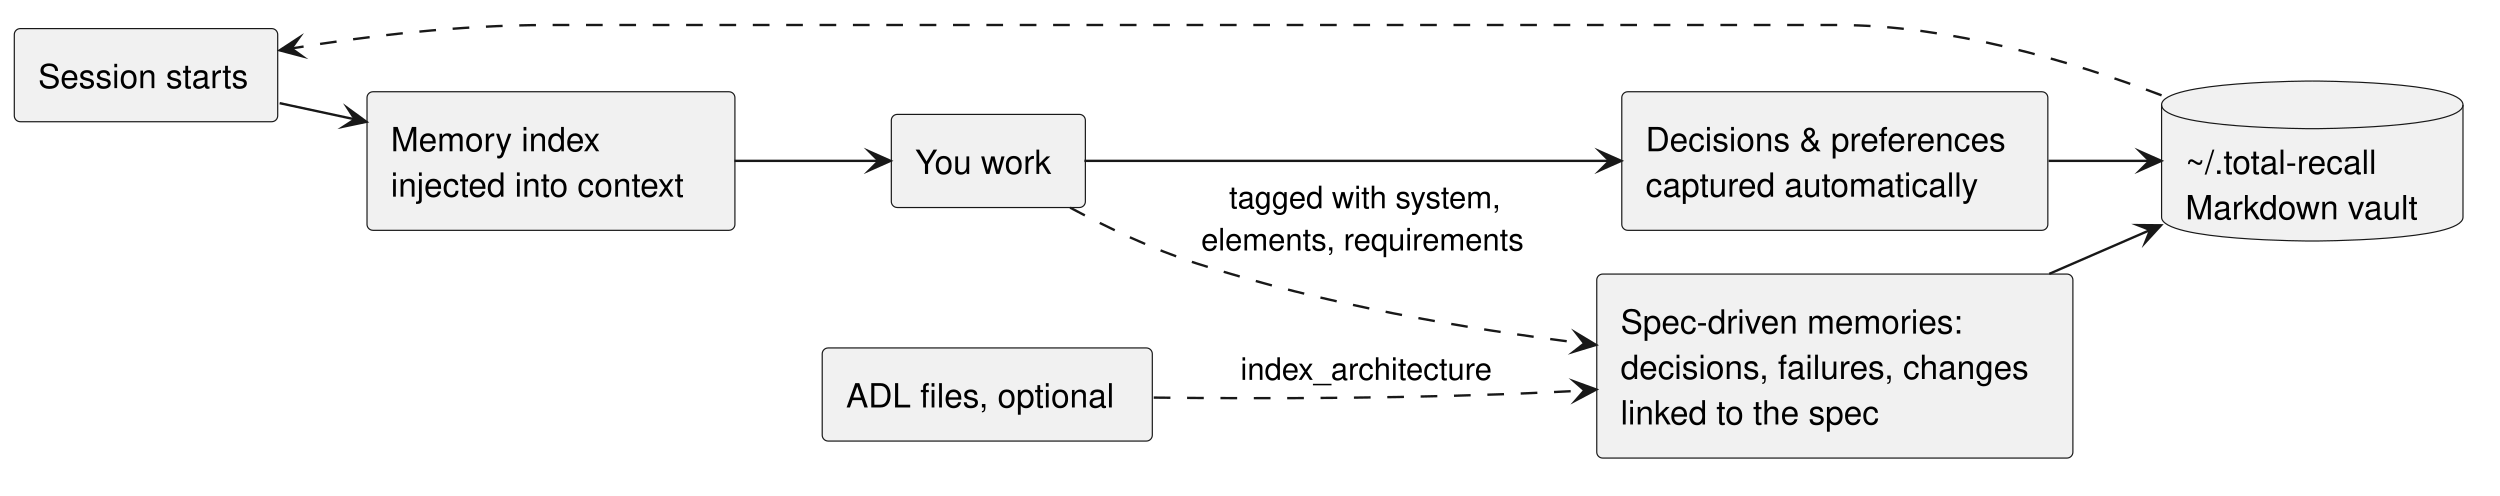
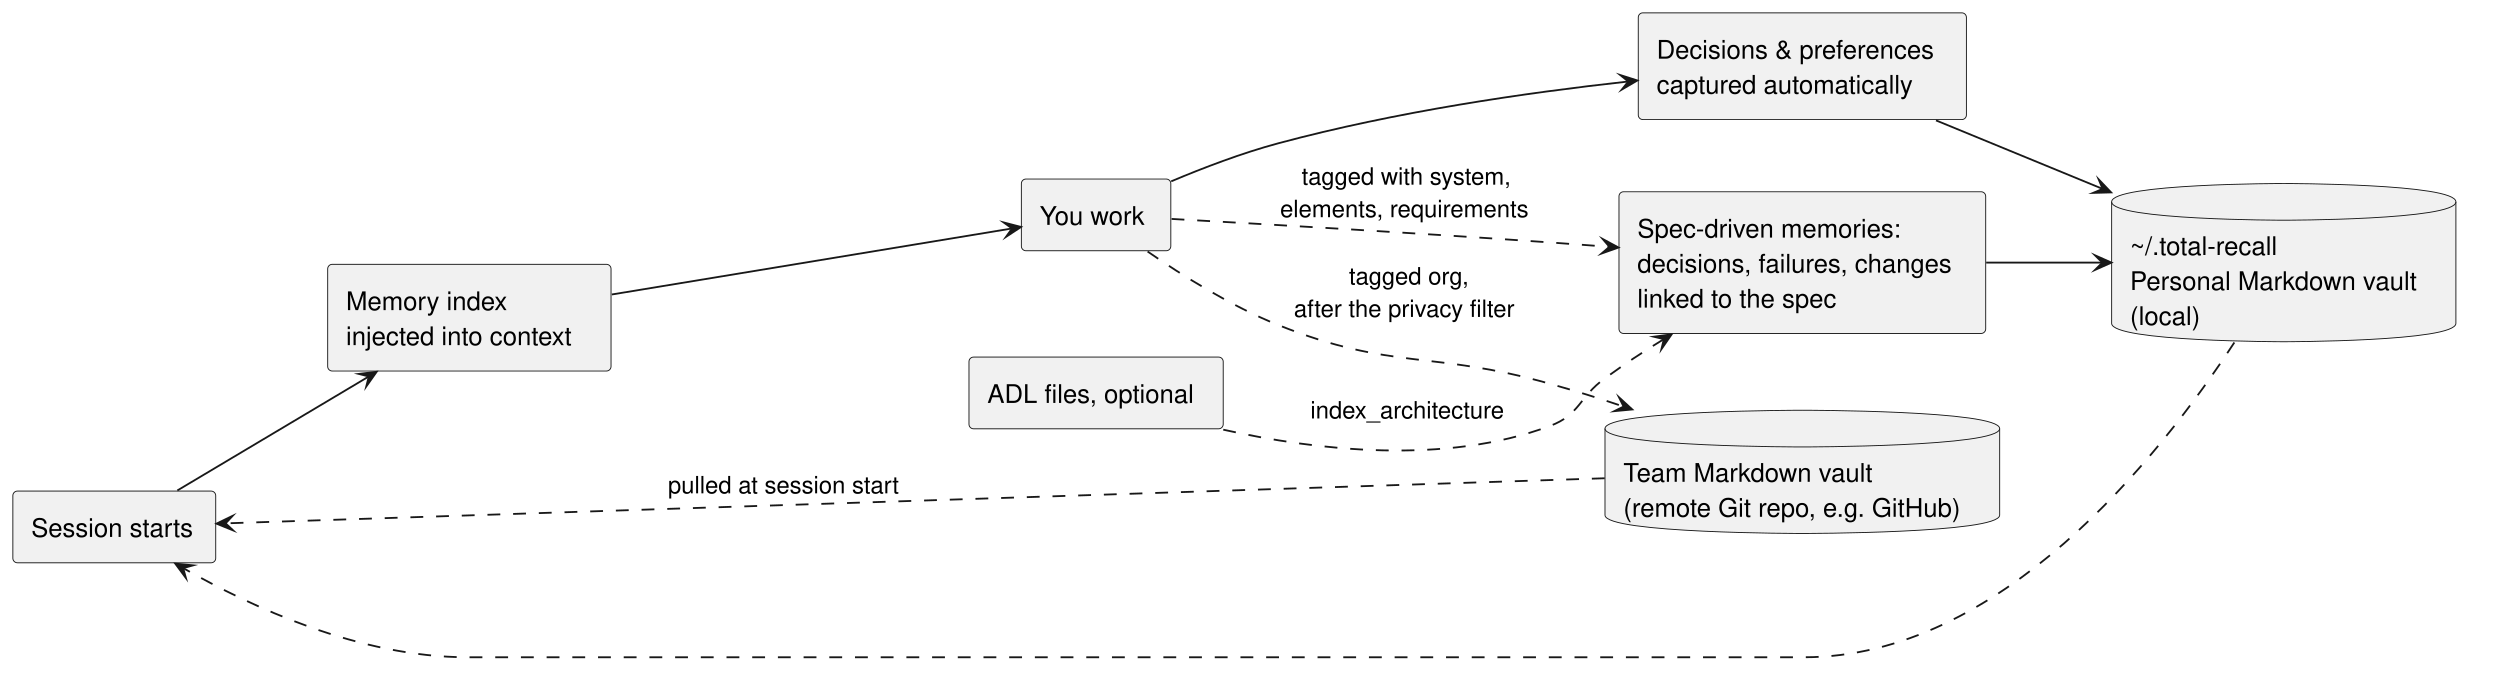
- <svg xmlns="http://www.w3.org/2000/svg" version="1.1" data-diagram-type="DESCRIPTION" style="width:1049px;height:208px;background:#FFFFFF;" width="1049px" height="208px" viewBox="0 0 1049 208" zoomAndPan="magnify" preserveAspectRatio="none" contentStyleType="text/css">
+ <svg xmlns="http://www.w3.org/2000/svg" version="1.1" data-diagram-type="DESCRIPTION" style="width:1362px;height:373px;background:#FFFFFF;" width="1362px" height="373px" viewBox="0 0 1362 373" zoomAndPan="magnify" preserveAspectRatio="none" contentStyleType="text/css">
  <defs />
  <g font-family="sans-serif" lengthAdjust="spacing">
-     <g class="entity" data-qualified-name="A" id="ent0001" data-source-line="6">
-       <rect x="6" y="12" width="110.524" height="39.068" fill="#F1F1F1" style="stroke:#181818;stroke-width:0.5;" rx="2.5" ry="2.5" />
-       <text x="16" y="36.966" fill="#000" font-size="14" textLength="90.524" font-family="Helvetica">Session starts</text>
+     <g class="entity" data-qualified-name="A" id="ent0001" data-source-line="5">
+       <rect x="7" y="267.54" width="110.524" height="39.068" fill="#F1F1F1" style="stroke:#181818;stroke-width:0.5;" rx="2.5" ry="2.5" />
+       <text x="17" y="292.506" fill="#000" font-size="14" textLength="90.524" font-family="Helvetica">Session starts</text>
    </g>
-     <g class="entity" data-qualified-name="B" id="ent0002" data-source-line="7">
-       <rect x="154" y="38.5" width="154.371" height="58.136" fill="#F1F1F1" style="stroke:#181818;stroke-width:0.5;" rx="2.5" ry="2.5" />
-       <text x="164" y="63.466" fill="#000" font-size="14" textLength="94.892" font-family="Helvetica">Memory index</text>
-       <text x="164" y="82.534" fill="#000" font-size="14" textLength="134.371" font-family="Helvetica">injected into context</text>
+     <g class="entity" data-qualified-name="B" id="ent0002" data-source-line="6">
+       <rect x="178.52" y="144" width="154.371" height="58.136" fill="#F1F1F1" style="stroke:#181818;stroke-width:0.5;" rx="2.5" ry="2.5" />
+       <text x="188.52" y="168.966" fill="#000" font-size="14" textLength="94.892" font-family="Helvetica">Memory index</text>
+       <text x="188.52" y="188.034" fill="#000" font-size="14" textLength="134.371" font-family="Helvetica">injected into context</text>
    </g>
-     <g class="entity" data-qualified-name="C" id="ent0003" data-source-line="8">
-       <rect x="374" y="48" width="81.418" height="39.068" fill="#F1F1F1" style="stroke:#181818;stroke-width:0.5;" rx="2.5" ry="2.5" />
-       <text x="384" y="72.966" fill="#000" font-size="14" textLength="61.418" font-family="Helvetica">You work</text>
+     <g class="entity" data-qualified-name="C" id="ent0003" data-source-line="7">
+       <rect x="556.44" y="97.54" width="81.418" height="39.068" fill="#F1F1F1" style="stroke:#181818;stroke-width:0.5;" rx="2.5" ry="2.5" />
+       <text x="566.44" y="122.506" fill="#000" font-size="14" textLength="61.418" font-family="Helvetica">You work</text>
    </g>
-     <g class="entity" data-qualified-name="D" id="ent0004" data-source-line="9">
-       <rect x="680.5" y="38.5" width="178.773" height="58.136" fill="#F1F1F1" style="stroke:#181818;stroke-width:0.5;" rx="2.5" ry="2.5" />
-       <text x="690.5" y="63.466" fill="#000" font-size="14" textLength="158.773" font-family="Helvetica">Decisions &amp; preferences</text>
-       <text x="690.5" y="82.534" fill="#000" font-size="14" textLength="151.395" font-family="Helvetica">captured automatically</text>
+     <g class="entity" data-qualified-name="D" id="ent0004" data-source-line="8">
+       <rect x="892.53" y="7" width="178.773" height="58.136" fill="#F1F1F1" style="stroke:#181818;stroke-width:0.5;" rx="2.5" ry="2.5" />
+       <text x="902.53" y="31.966" fill="#000" font-size="14" textLength="158.773" font-family="Helvetica">Decisions &amp; preferences</text>
+       <text x="902.53" y="51.034" fill="#000" font-size="14" textLength="151.395" font-family="Helvetica">captured automatically</text>
    </g>
-     <g class="entity" data-qualified-name="E" id="ent0005" data-source-line="10">
-       <path d="M907,44 C907,34 970.235,34 970.235,34 C970.235,34 1033.47,34 1033.47,44 L1033.47,91.136 C1033.47,101.136 970.235,101.136 970.235,101.136 C970.235,101.136 907,101.136 907,91.136 L907,44" style="stroke:#181818;stroke-width:0.5;" fill="#F1F1F1" />
-       <path d="M907,44 C907,54 970.235,54 970.235,54 C970.235,54 1033.47,54 1033.47,44" style="stroke:#181818;stroke-width:0.5;" fill="none" />
-       <text x="917" y="72.966" fill="#000" font-size="14" textLength="86.996" font-family="Helvetica">~/.total-recall</text>
-       <text x="917" y="92.034" fill="#000" font-size="14" textLength="106.47" font-family="Helvetica">Markdown vault</text>
+     <g class="entity" data-qualified-name="E" id="ent0005" data-source-line="9">
+       <path d="M1150.42,109.97 C1150.42,99.97 1244.196,99.97 1244.196,99.97 C1244.196,99.97 1337.971,99.97 1337.971,109.97 L1337.971,176.174 C1337.971,186.174 1244.196,186.174 1244.196,186.174 C1244.196,186.174 1150.42,186.174 1150.42,176.174 L1150.42,109.97" style="stroke:#181818;stroke-width:0.5;" fill="#F1F1F1" />
+       <path d="M1150.42,109.97 C1150.42,119.97 1244.196,119.97 1244.196,119.97 C1244.196,119.97 1337.971,119.97 1337.971,109.97" style="stroke:#181818;stroke-width:0.5;" fill="none" />
+       <text x="1160.42" y="138.936" fill="#000" font-size="14" textLength="86.996" font-family="Helvetica">~/.total-recall</text>
+       <text x="1160.42" y="158.004" fill="#000" font-size="14" textLength="167.551" font-family="Helvetica">Personal Markdown vault</text>
+       <text x="1160.42" y="177.072" fill="#000" font-size="14" textLength="38.668" font-family="Helvetica">(local)</text>
    </g>
-     <g class="entity" data-qualified-name="G" id="ent0006" data-source-line="11">
-       <rect x="670" y="115" width="199.787" height="77.204" fill="#F1F1F1" style="stroke:#181818;stroke-width:0.5;" rx="2.5" ry="2.5" />
-       <text x="680" y="139.966" fill="#000" font-size="14" textLength="151.017" font-family="Helvetica">Spec-driven memories:</text>
-       <text x="680" y="159.034" fill="#000" font-size="14" textLength="179.787" font-family="Helvetica">decisions, failures, changes</text>
-       <text x="680" y="178.102" fill="#000" font-size="14" textLength="115.836" font-family="Helvetica">linked to the spec</text>
+     <g class="entity" data-qualified-name="R" id="ent0006" data-source-line="10">
+       <path d="M874.4,233.5 C874.4,223.5 981.91,223.5 981.91,223.5 C981.91,223.5 1089.419,223.5 1089.419,233.5 L1089.419,280.636 C1089.419,290.636 981.91,290.636 981.91,290.636 C981.91,290.636 874.4,290.636 874.4,280.636 L874.4,233.5" style="stroke:#181818;stroke-width:0.5;" fill="#F1F1F1" />
+       <path d="M874.4,233.5 C874.4,243.5 981.91,243.5 981.91,243.5 C981.91,243.5 1089.419,243.5 1089.419,233.5" style="stroke:#181818;stroke-width:0.5;" fill="none" />
+       <text x="884.4" y="262.466" fill="#000" font-size="14" textLength="146.733" font-family="Helvetica">Team Markdown vault</text>
+       <text x="884.4" y="281.534" fill="#000" font-size="14" textLength="195.019" font-family="Helvetica">(remote Git repo, e.g. GitHub)</text>
    </g>
-     <g class="entity" data-qualified-name="Hh" id="ent0007" data-source-line="12">
-       <rect x="345" y="146" width="138.51" height="39.068" fill="#F1F1F1" style="stroke:#181818;stroke-width:0.5;" rx="2.5" ry="2.5" />
-       <text x="355" y="170.966" fill="#000" font-size="14" textLength="118.51" font-family="Helvetica">ADL files, optional</text>
+     <g class="entity" data-qualified-name="G" id="ent0007" data-source-line="11">
+       <rect x="882.02" y="104.47" width="199.787" height="77.204" fill="#F1F1F1" style="stroke:#181818;stroke-width:0.5;" rx="2.5" ry="2.5" />
+       <text x="892.02" y="129.436" fill="#000" font-size="14" textLength="151.017" font-family="Helvetica">Spec-driven memories:</text>
+       <text x="892.02" y="148.504" fill="#000" font-size="14" textLength="179.787" font-family="Helvetica">decisions, failures, changes</text>
+       <text x="892.02" y="167.572" fill="#000" font-size="14" textLength="115.836" font-family="Helvetica">linked to the spec</text>
    </g>
-     <g class="link" data-entity-1="ent0001" data-entity-2="ent0002" id="lnk8" data-link-type="dependency">
-       <polygon points="153.748,51.111,145.789,45.31,148.859,50.061,144.108,53.131,153.748,51.111" fill="#181818" style="stroke:#181818;stroke-width:1;stroke-linejoin:miter;stroke-miterlimit:10;" />
-       <path d="M117.346,43.288 C128.986,45.789 136.587,47.423 148.859,50.061" style="stroke:#181818;stroke-width:1;" fill="none" />
+     <g class="entity" data-qualified-name="Hh" id="ent0008" data-source-line="12">
+       <rect x="527.9" y="194.54" width="138.51" height="39.068" fill="#F1F1F1" style="stroke:#181818;stroke-width:0.5;" rx="2.5" ry="2.5" />
+       <text x="537.9" y="219.506" fill="#000" font-size="14" textLength="118.51" font-family="Helvetica">ADL files, optional</text>
    </g>
-     <g class="link" data-entity-1="ent0002" data-entity-2="ent0003" id="lnk9" data-link-type="dependency">
-       <polygon points="373.652,67.5,364.652,63.5,368.652,67.5,364.652,71.5,373.652,67.5" fill="#181818" style="stroke:#181818;stroke-width:1;stroke-linejoin:miter;stroke-miterlimit:10;" />
-       <path d="M308.183,67.5 C330.69,67.5 349.424,67.5 368.652,67.5" style="stroke:#181818;stroke-width:1;" fill="none" />
+     <g class="link" data-entity-1="ent0001" data-entity-2="ent0002" id="lnk9" data-source-line="13" data-link-type="dependency">
+       <path d="M96.61,267.21 C126.61,249.35 166.784,225.428 200.924,205.098" style="stroke:#181818;stroke-width:1;" fill="none" id="A-to-B" />
+       <polygon points="205.22,202.54,195.441,203.708,200.924,205.098,199.534,210.582,205.22,202.54" fill="#181818" style="stroke:#181818;stroke-width:1;stroke-linejoin:miter;stroke-miterlimit:10;" />
    </g>
-     <g class="link" data-entity-1="ent0003" data-entity-2="ent0004" id="lnk10" data-link-type="dependency">
-       <polygon points="680.248,67.5,671.248,63.5,675.248,67.5,671.248,71.5,680.248,67.5" fill="#181818" style="stroke:#181818;stroke-width:1;stroke-linejoin:miter;stroke-miterlimit:10;" />
-       <path d="M455.022,67.5 C509.162,67.5 602.906,67.5 675.248,67.5" style="stroke:#181818;stroke-width:1;" fill="none" />
+     <g class="link" data-entity-1="ent0002" data-entity-2="ent0003" id="lnk10" data-source-line="14" data-link-type="dependency">
+       <path d="M333.31,160.43 C402.53,149.01 496.747,133.474 551.347,124.464" style="stroke:#181818;stroke-width:1;" fill="none" id="B-to-C" />
+       <polygon points="556.28,123.65,546.749,121.169,551.347,124.464,548.051,129.062,556.28,123.65" fill="#181818" style="stroke:#181818;stroke-width:1;stroke-linejoin:miter;stroke-miterlimit:10;" />
    </g>
-     <g class="link" data-entity-1="ent0004" data-entity-2="ent0005" id="lnk11" data-link-type="dependency">
-       <polygon points="906.867,67.5,897.867,63.5,901.867,67.5,897.867,71.5,906.867,67.5" fill="#181818" style="stroke:#181818;stroke-width:1;stroke-linejoin:miter;stroke-miterlimit:10;" />
-       <path d="M859.576,67.5 C875.536,67.5 886.861,67.5 901.867,67.5" style="stroke:#181818;stroke-width:1;" fill="none" />
+     <g class="link" data-entity-1="ent0003" data-entity-2="ent0004" id="lnk11" data-source-line="15" data-link-type="dependency">
+       <path d="M638.07,98.79 C655.64,91.38 676.73,83.35 696.4,78.07 C760.78,60.79 830.42,50.659 887.08,44.399" style="stroke:#181818;stroke-width:1;" fill="none" id="C-to-D" />
+       <polygon points="892.05,43.85,882.665,40.863,887.08,44.399,883.544,48.814,892.05,43.85" fill="#181818" style="stroke:#181818;stroke-width:1;stroke-linejoin:miter;stroke-miterlimit:10;" />
    </g>
-     <g class="link" data-entity-1="ent0005" data-entity-2="ent0001" id="lnk12" data-link-type="dependency">
-       <polygon points="117.355,21.123,126.879,23.63,122.29,20.322,125.598,15.733,117.355,21.123" fill="#181818" style="stroke:#181818;stroke-width:1;stroke-linejoin:miter;stroke-miterlimit:10;" />
-       <path d="M906.997,40.002 C868.609,25.426 817.86,10.5 771,10.5 C230,10.5 230,10.5 230,10.5 C192.193,10.5 154.892,15.031 122.29,20.322" style="stroke:#181818;stroke-width:1;stroke-dasharray:7,7;" fill="none" />
+     <g class="link" data-entity-1="ent0004" data-entity-2="ent0005" id="lnk12" data-source-line="16" data-link-type="dependency">
+       <path d="M1054.73,65.59 C1084.22,77.72 1114.126,90.008 1145.516,102.918" style="stroke:#181818;stroke-width:1;" fill="none" id="D-to-E" />
+       <polygon points="1150.14,104.82,1143.338,97.697,1145.516,102.918,1140.295,105.096,1150.14,104.82" fill="#181818" style="stroke:#181818;stroke-width:1;stroke-linejoin:miter;stroke-miterlimit:10;" />
    </g>
-     <g class="link" data-entity-1="ent0003" data-entity-2="ent0006" id="lnk13" data-link-type="dependency">
-       <polygon points="669.689,144.72,661.248,139.645,664.727,144.106,660.267,147.585,669.689,144.72" fill="#181818" style="stroke:#181818;stroke-width:1;stroke-linejoin:miter;stroke-miterlimit:10;" />
-       <path d="M449.014,87.121 C464.652,95.493 483.796,104.659 502,110.5 C556.095,127.858 613.739,137.8 664.727,144.106" style="stroke:#181818;stroke-width:1;stroke-dasharray:7,7;" fill="none" />
-       <text x="515.72" y="87.397" fill="#000" font-size="13" textLength="123.11" font-family="Helvetica">tagged with system,</text>
-       <text x="504" y="105.103" fill="#000" font-size="13" textLength="146.549" font-family="Helvetica">elements, requirements</text>
+     <g class="link" data-entity-1="ent0005" data-entity-2="ent0001" id="lnk13" data-source-line="17" data-link-type="dependency">
+       <path d="M1217.27,186.58 C1176.14,249.4 1089.59,358.07 982.91,358.07 C254.71,358.07 254.71,358.07 254.71,358.07 C195.69,358.07 136.808,330.508 99.808,309.508" style="stroke:#181818;stroke-width:1;stroke-dasharray:7,7;" fill="none" id="E-to-A" />
+       <polygon points="95.46,307.04,101.313,314.961,99.808,309.508,105.262,308.004,95.46,307.04" fill="#181818" style="stroke:#181818;stroke-width:1;stroke-linejoin:miter;stroke-miterlimit:10;" />
    </g>
-     <g class="link" data-entity-1="ent0006" data-entity-2="ent0005" id="lnk14" data-link-type="dependency">
-       <polygon points="906.767,94.531,896.918,94.447,902.18,96.523,900.105,101.785,906.767,94.531" fill="#181818" style="stroke:#181818;stroke-width:1;stroke-linejoin:miter;stroke-miterlimit:10;" />
-       <path d="M859.864,114.902 C875.697,108.026 887.292,102.989 902.18,96.523" style="stroke:#181818;stroke-width:1;" fill="none" />
+     <g class="link" data-entity-1="ent0003" data-entity-2="ent0007" id="lnk14" data-source-line="18" data-link-type="dependency">
+       <path d="M638.26,119.27 C687.01,122 771.77,126.93 844.4,132.07 C856.5,132.93 864.205,133.496 876.785,134.466" style="stroke:#181818;stroke-width:1;stroke-dasharray:7,7;" fill="none" id="C-to-G" />
+       <polygon points="881.77,134.85,873.104,130.17,876.785,134.466,872.489,138.146,881.77,134.85" fill="#181818" style="stroke:#181818;stroke-width:1;stroke-linejoin:miter;stroke-miterlimit:10;" />
+       <text x="709.12" y="100.607" fill="#000" font-size="13" textLength="123.11" font-family="Helvetica">tagged with system,</text>
+       <text x="697.4" y="118.313" fill="#000" font-size="13" textLength="146.549" font-family="Helvetica">elements, requirements</text>
    </g>
-     <g class="link" data-entity-1="ent0007" data-entity-2="ent0006" id="lnk15" data-link-type="dependency">
-       <polygon points="669.787,163.447,660.535,160.069,664.799,163.788,661.08,168.051,669.787,163.447" fill="#181818" style="stroke:#181818;stroke-width:1;stroke-linejoin:miter;stroke-miterlimit:10;" />
-       <path d="M484.105,166.83 C531.336,167.348 595.509,167.269 652,164.5 C657.808,164.215 658.784,164.198 664.799,163.788" style="stroke:#181818;stroke-width:1;stroke-dasharray:7,7;" fill="none" />
-       <text x="520.5" y="159.397" fill="#000" font-size="13" textLength="113.347" font-family="Helvetica">index_architecture</text>
+     <g class="link" data-entity-1="ent0007" data-entity-2="ent0005" id="lnk15" data-source-line="19" data-link-type="dependency">
+       <path d="M1082.06,143.07 C1104.47,143.07 1123.19,143.07 1145.33,143.07" style="stroke:#181818;stroke-width:1;" fill="none" id="G-to-E" />
+       <polygon points="1150.33,143.07,1141.33,139.07,1145.33,143.07,1141.33,147.07,1150.33,143.07" fill="#181818" style="stroke:#181818;stroke-width:1;stroke-linejoin:miter;stroke-miterlimit:10;" />
+     </g>
+     <g class="link" data-entity-1="ent0003" data-entity-2="ent0006" id="lnk16" data-source-line="20" data-link-type="dependency">
+       <path d="M625.21,137.03 C644.24,150.19 670.8,166.82 696.4,177.07 C758.89,202.07 779.65,190.76 844.4,209.07 C859.03,213.2 869.631,216.476 884.521,221.486" style="stroke:#181818;stroke-width:1;stroke-dasharray:7,7;" fill="none" id="C-to-R" />
+       <polygon points="889.26,223.08,882.006,216.419,884.521,221.486,879.454,224.001,889.26,223.08" fill="#181818" style="stroke:#181818;stroke-width:1;stroke-linejoin:miter;stroke-miterlimit:10;" />
+       <text x="734.911" y="154.967" fill="#000" font-size="13" textLength="71.396" font-family="Helvetica">tagged org,</text>
+       <text x="704.9" y="172.673" fill="#000" font-size="13" textLength="131.417" font-family="Helvetica">after the privacy filter</text>
+     </g>
+     <g class="link" data-entity-1="ent0006" data-entity-2="ent0001" id="lnk17" data-source-line="21" data-link-type="dependency">
+       <path d="M874.24,260.56 C677.97,266.97 271.177,280.277 122.917,285.117" style="stroke:#181818;stroke-width:1;stroke-dasharray:7,7;" fill="none" id="R-to-A" />
+       <polygon points="117.92,285.28,127.046,288.984,122.917,285.117,126.785,280.988,117.92,285.28" fill="#181818" style="stroke:#181818;stroke-width:1;stroke-linejoin:miter;stroke-miterlimit:10;" />
+       <text x="363.9" y="268.787" fill="#000" font-size="13" textLength="133.731" font-family="Helvetica">pulled at session start</text>
+     </g>
+     <g class="link" data-entity-1="ent0008" data-entity-2="ent0007" id="lnk18" data-source-line="22" data-link-type="dependency">
+       <path d="M666.43,234.08 C717.11,245.4 787.07,253.46 844.4,232.07 C860.94,225.9 860.09,216.38 874.4,206.07 C885.82,197.85 894.106,192.32 906.456,184.76" style="stroke:#181818;stroke-width:1;stroke-dasharray:7,7;" fill="none" id="Hh-to-G" />
+       <polygon points="910.72,182.15,900.956,183.437,906.456,184.76,905.132,190.26,910.72,182.15" fill="#181818" style="stroke:#181818;stroke-width:1;stroke-linejoin:miter;stroke-miterlimit:10;" />
+       <text x="713.9" y="227.967" fill="#000" font-size="13" textLength="113.347" font-family="Helvetica">index_architecture</text>
    </g>
  </g>
</svg>
